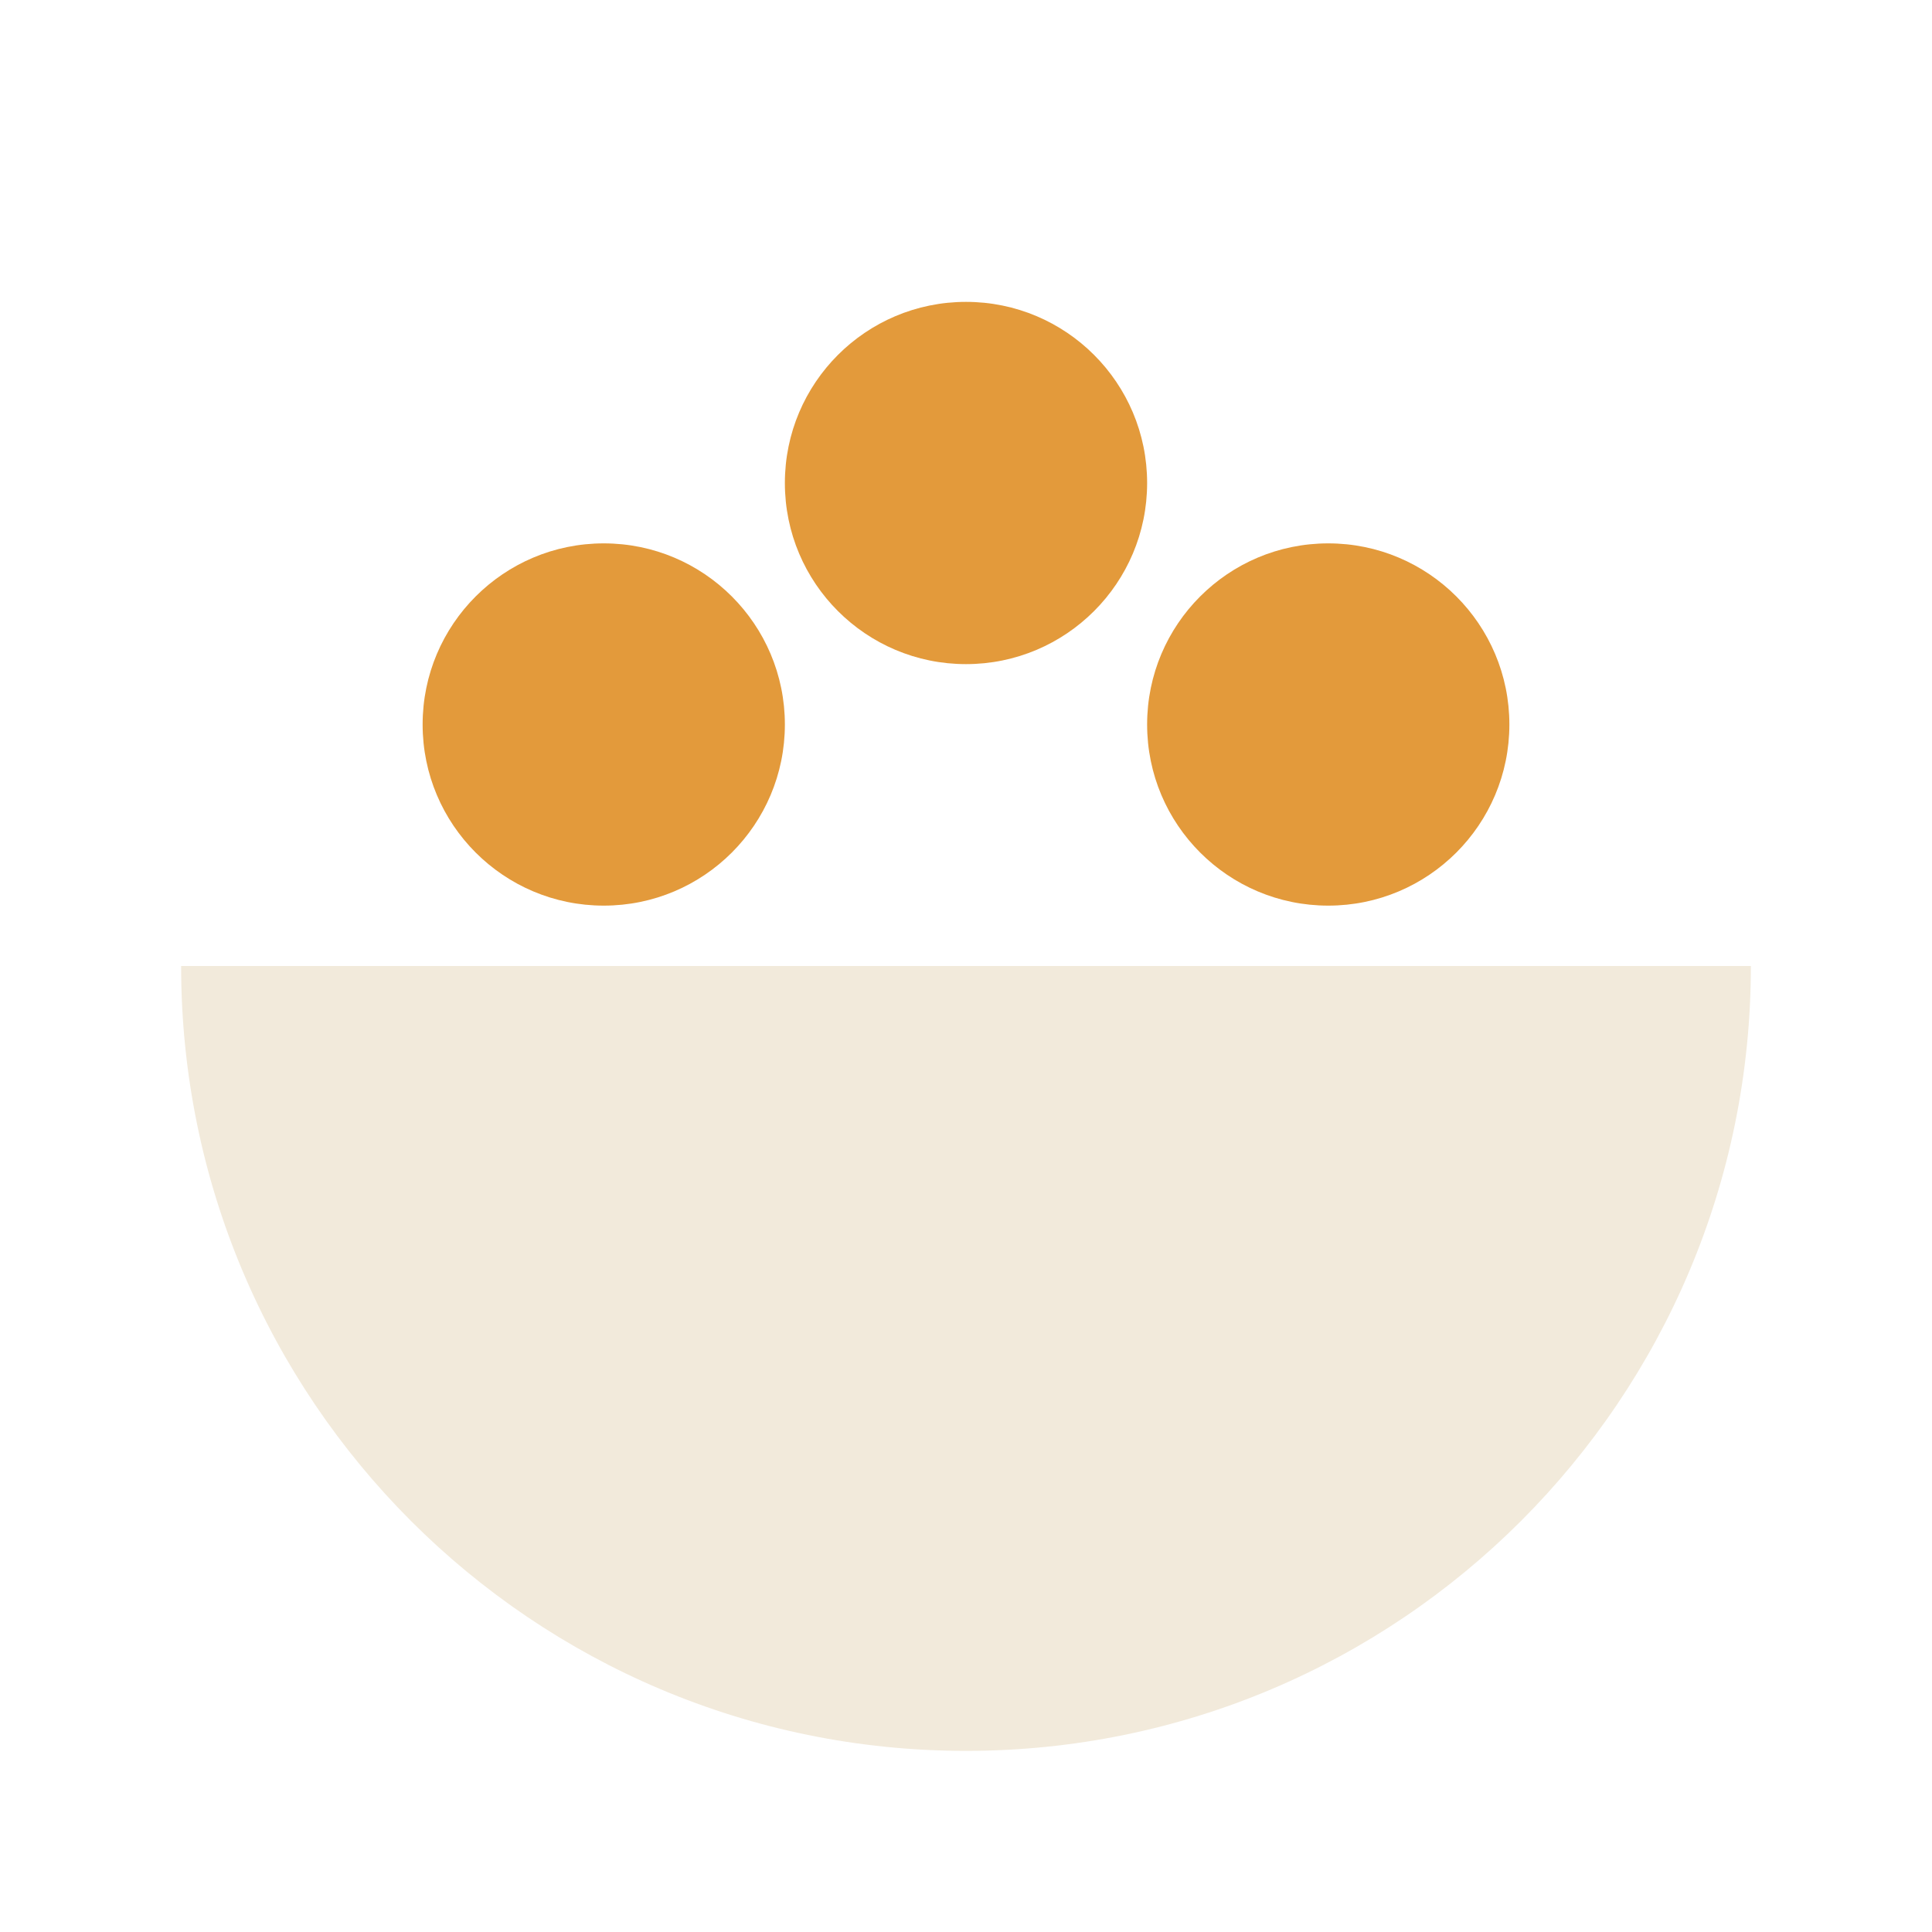
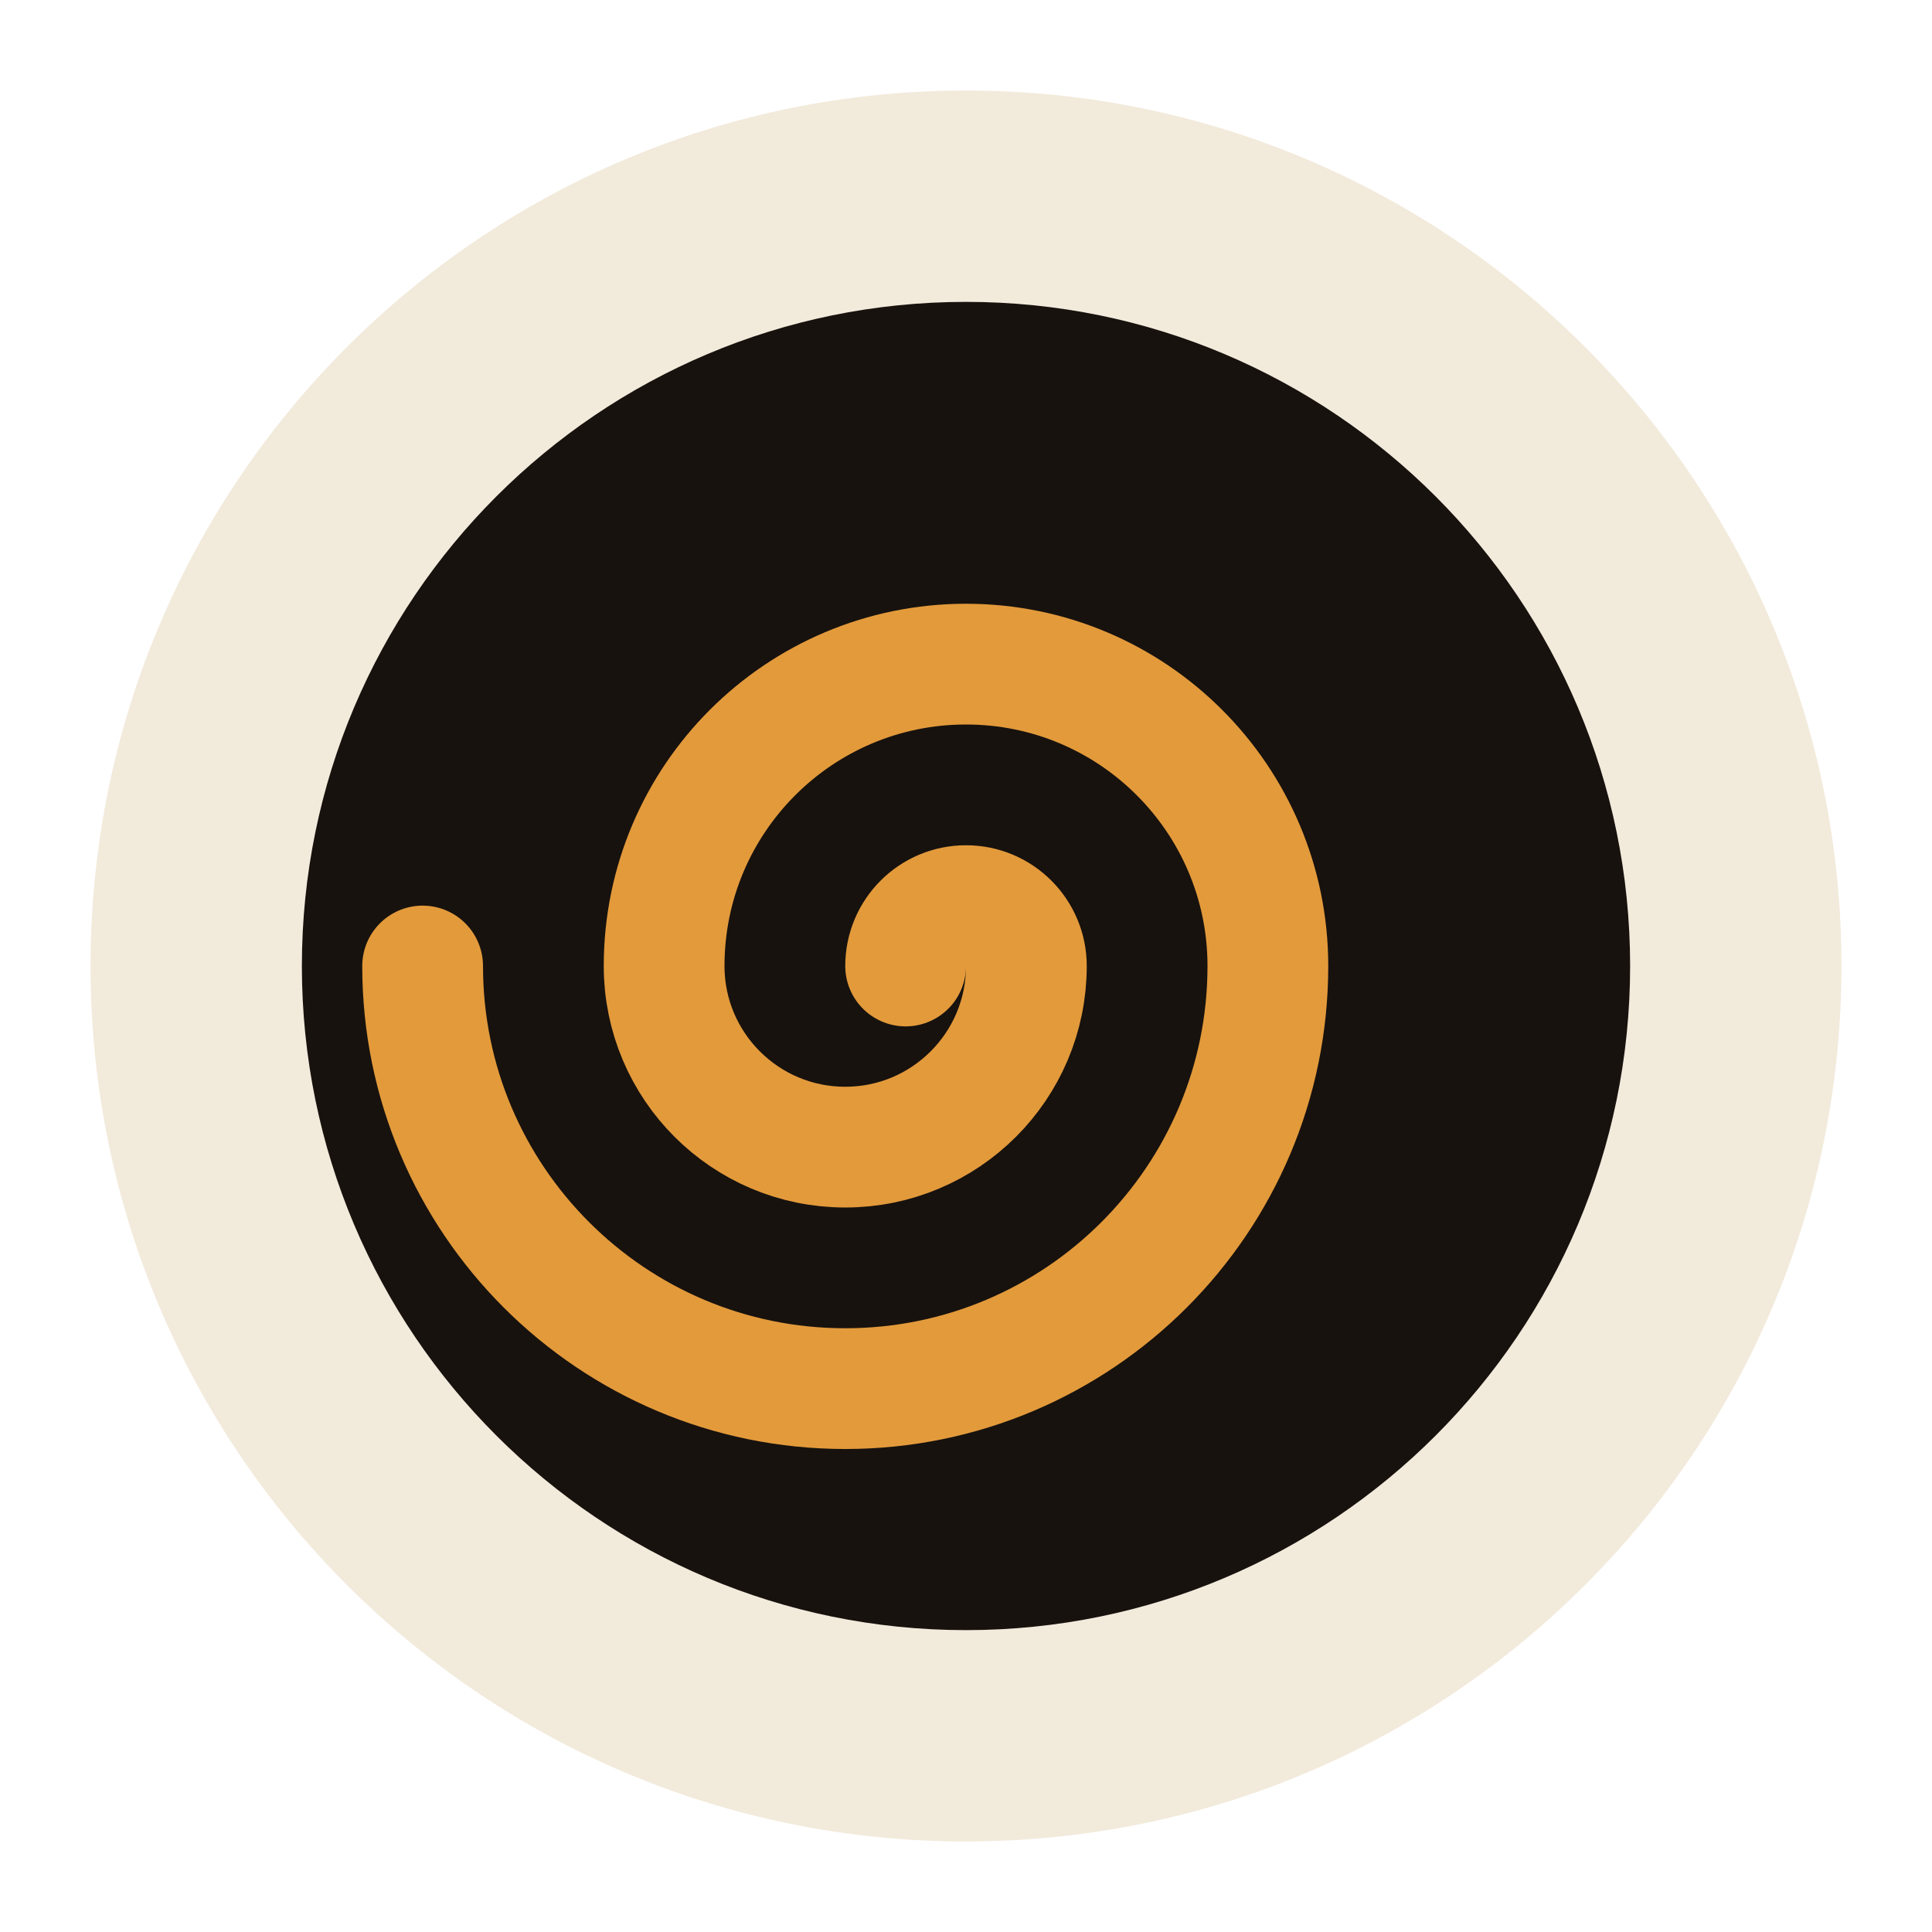
<svg xmlns="http://www.w3.org/2000/svg" viewBox="0 0 64 64">
-   <circle cx="20" cy="24" r="6" fill="#e39a3b" />
-   <circle cx="32" cy="16" r="6" fill="#e39a3b" />
-   <circle cx="44" cy="24" r="6" fill="#e39a3b" />
-   <path d="M6 32H58A26 26 0 0 1 6 32Z" fill="#f2eadb" />
+   <circle cx="32" cy="32" r="29" fill="#f2eadb" />
+   <circle cx="32" cy="32" r="22" fill="#17120e" />
+   <path d="M30 32a2 2 0 0 1 4 0a6 6 0 0 1-12 0a10 10 0 0 1 20 0a14 14 0 0 1-28 0" fill="none" stroke="#e39a3b" stroke-width="4" stroke-linecap="round" />
</svg>
